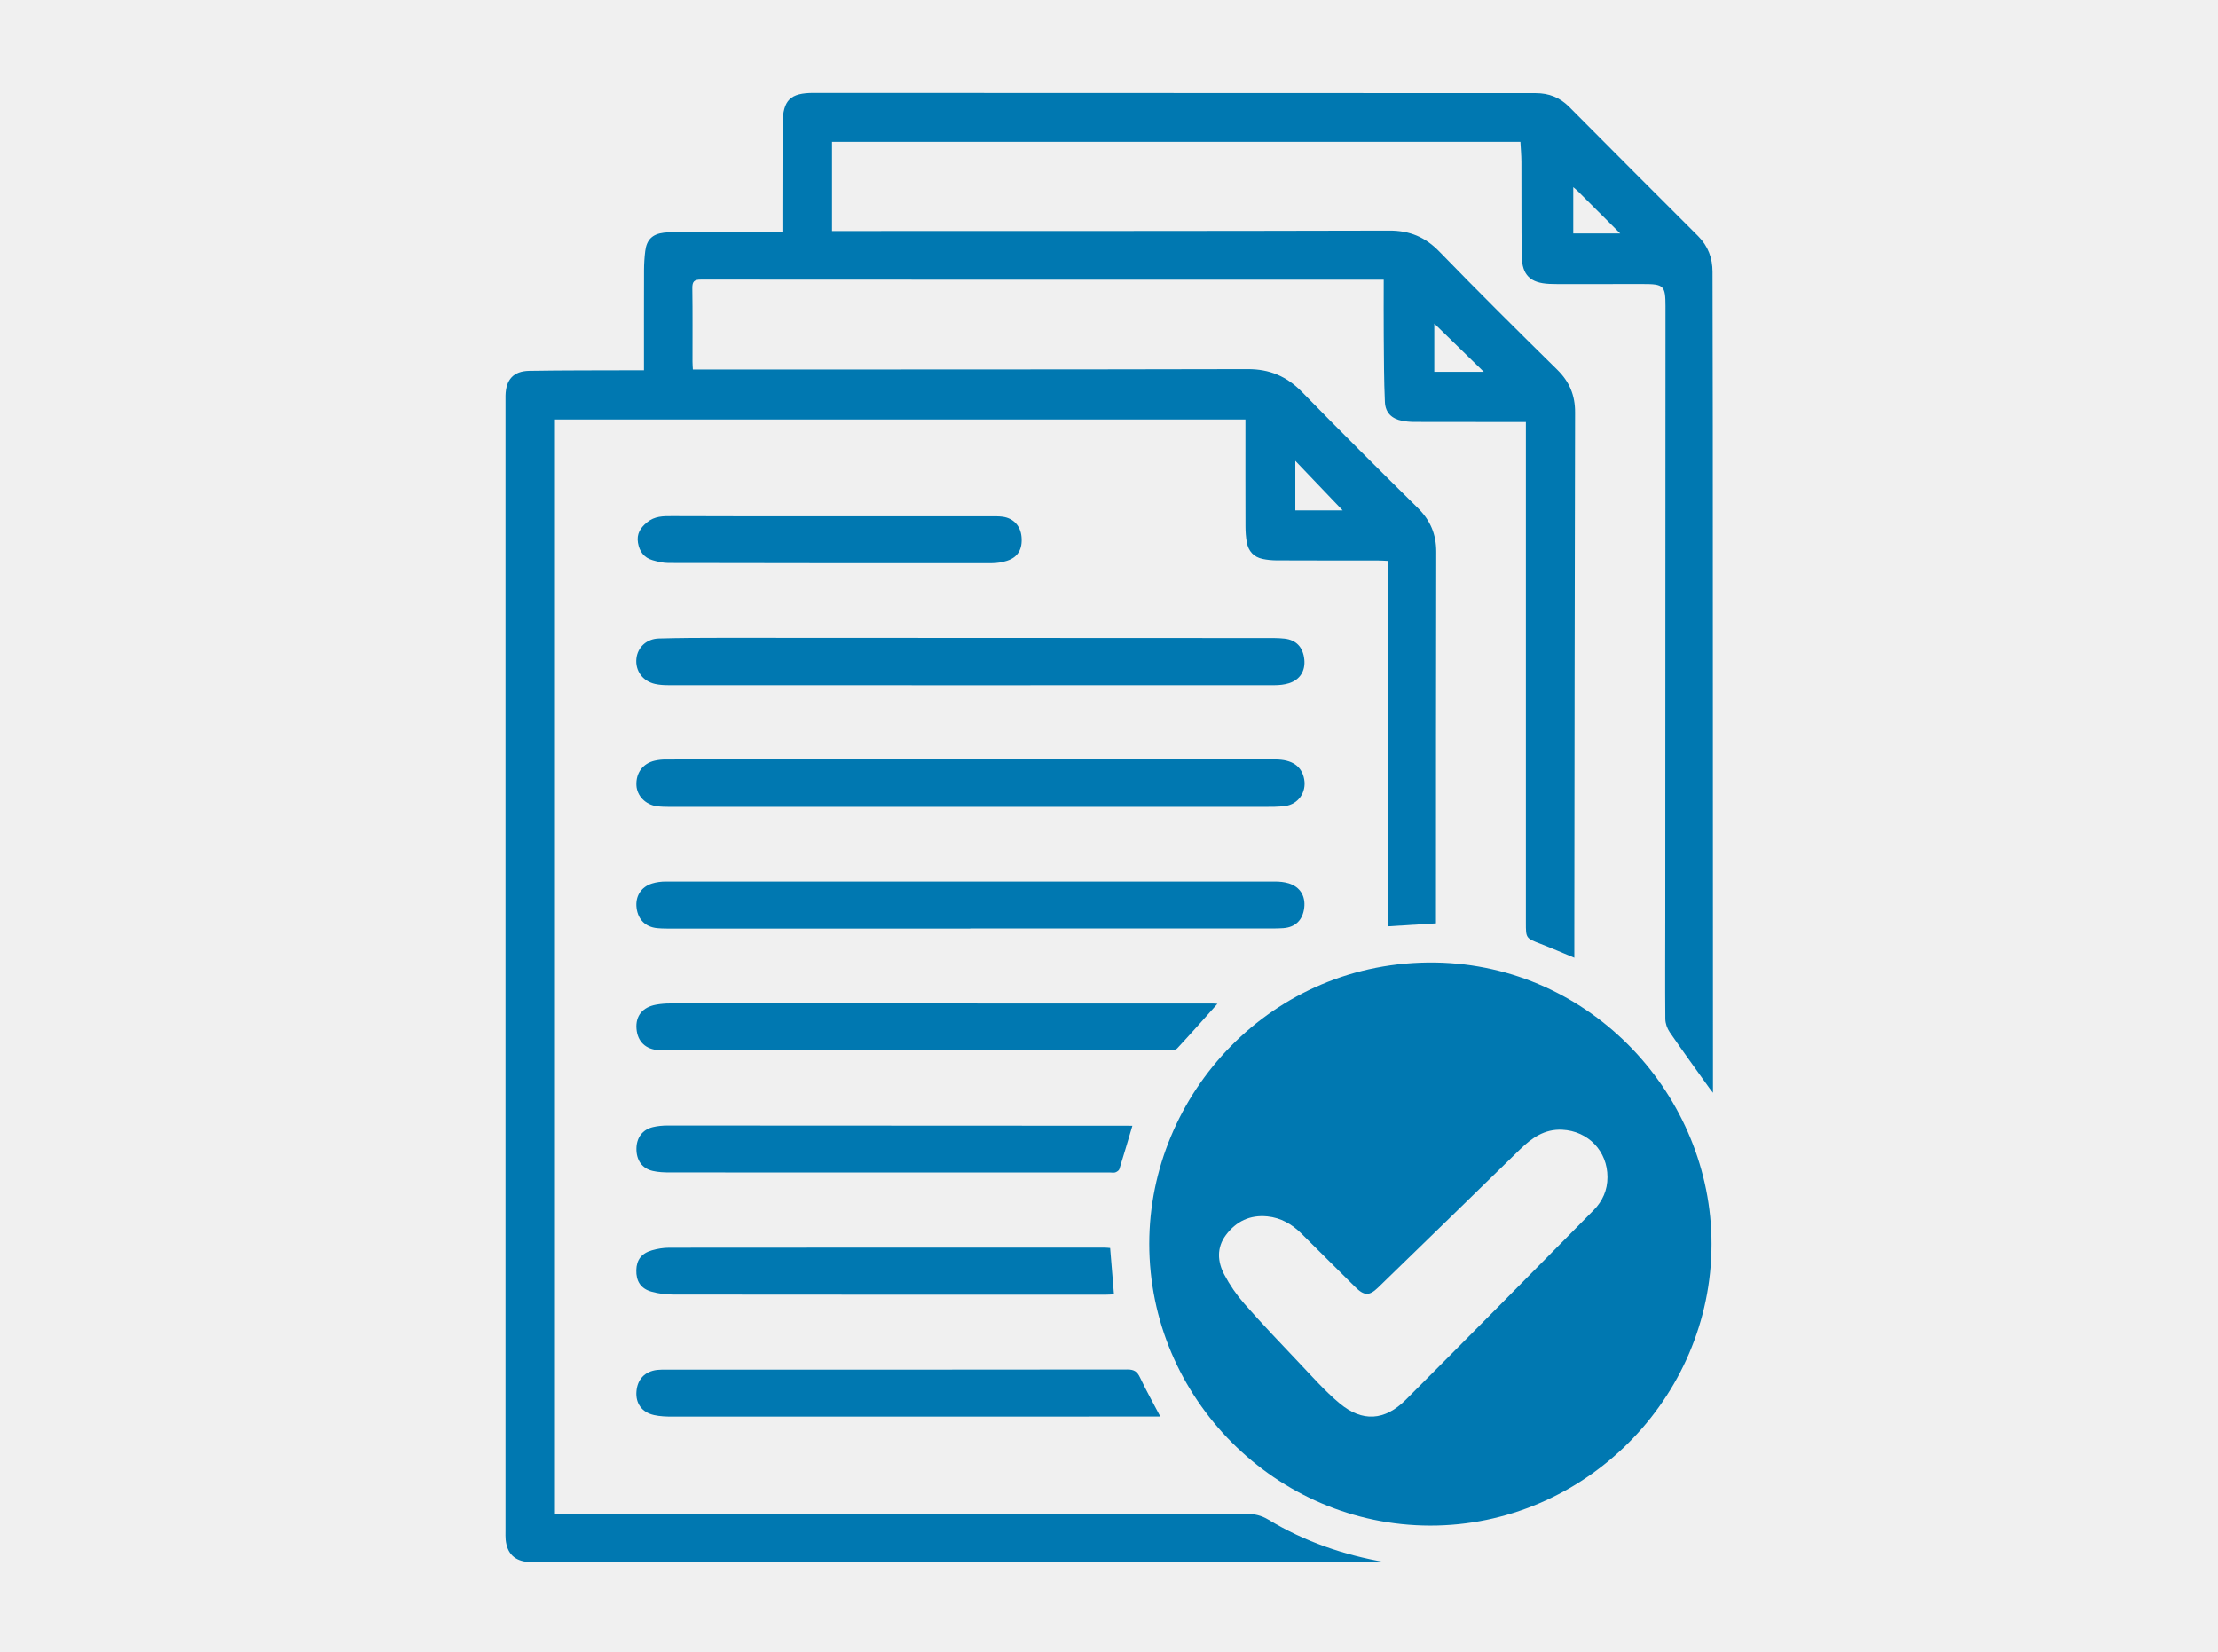
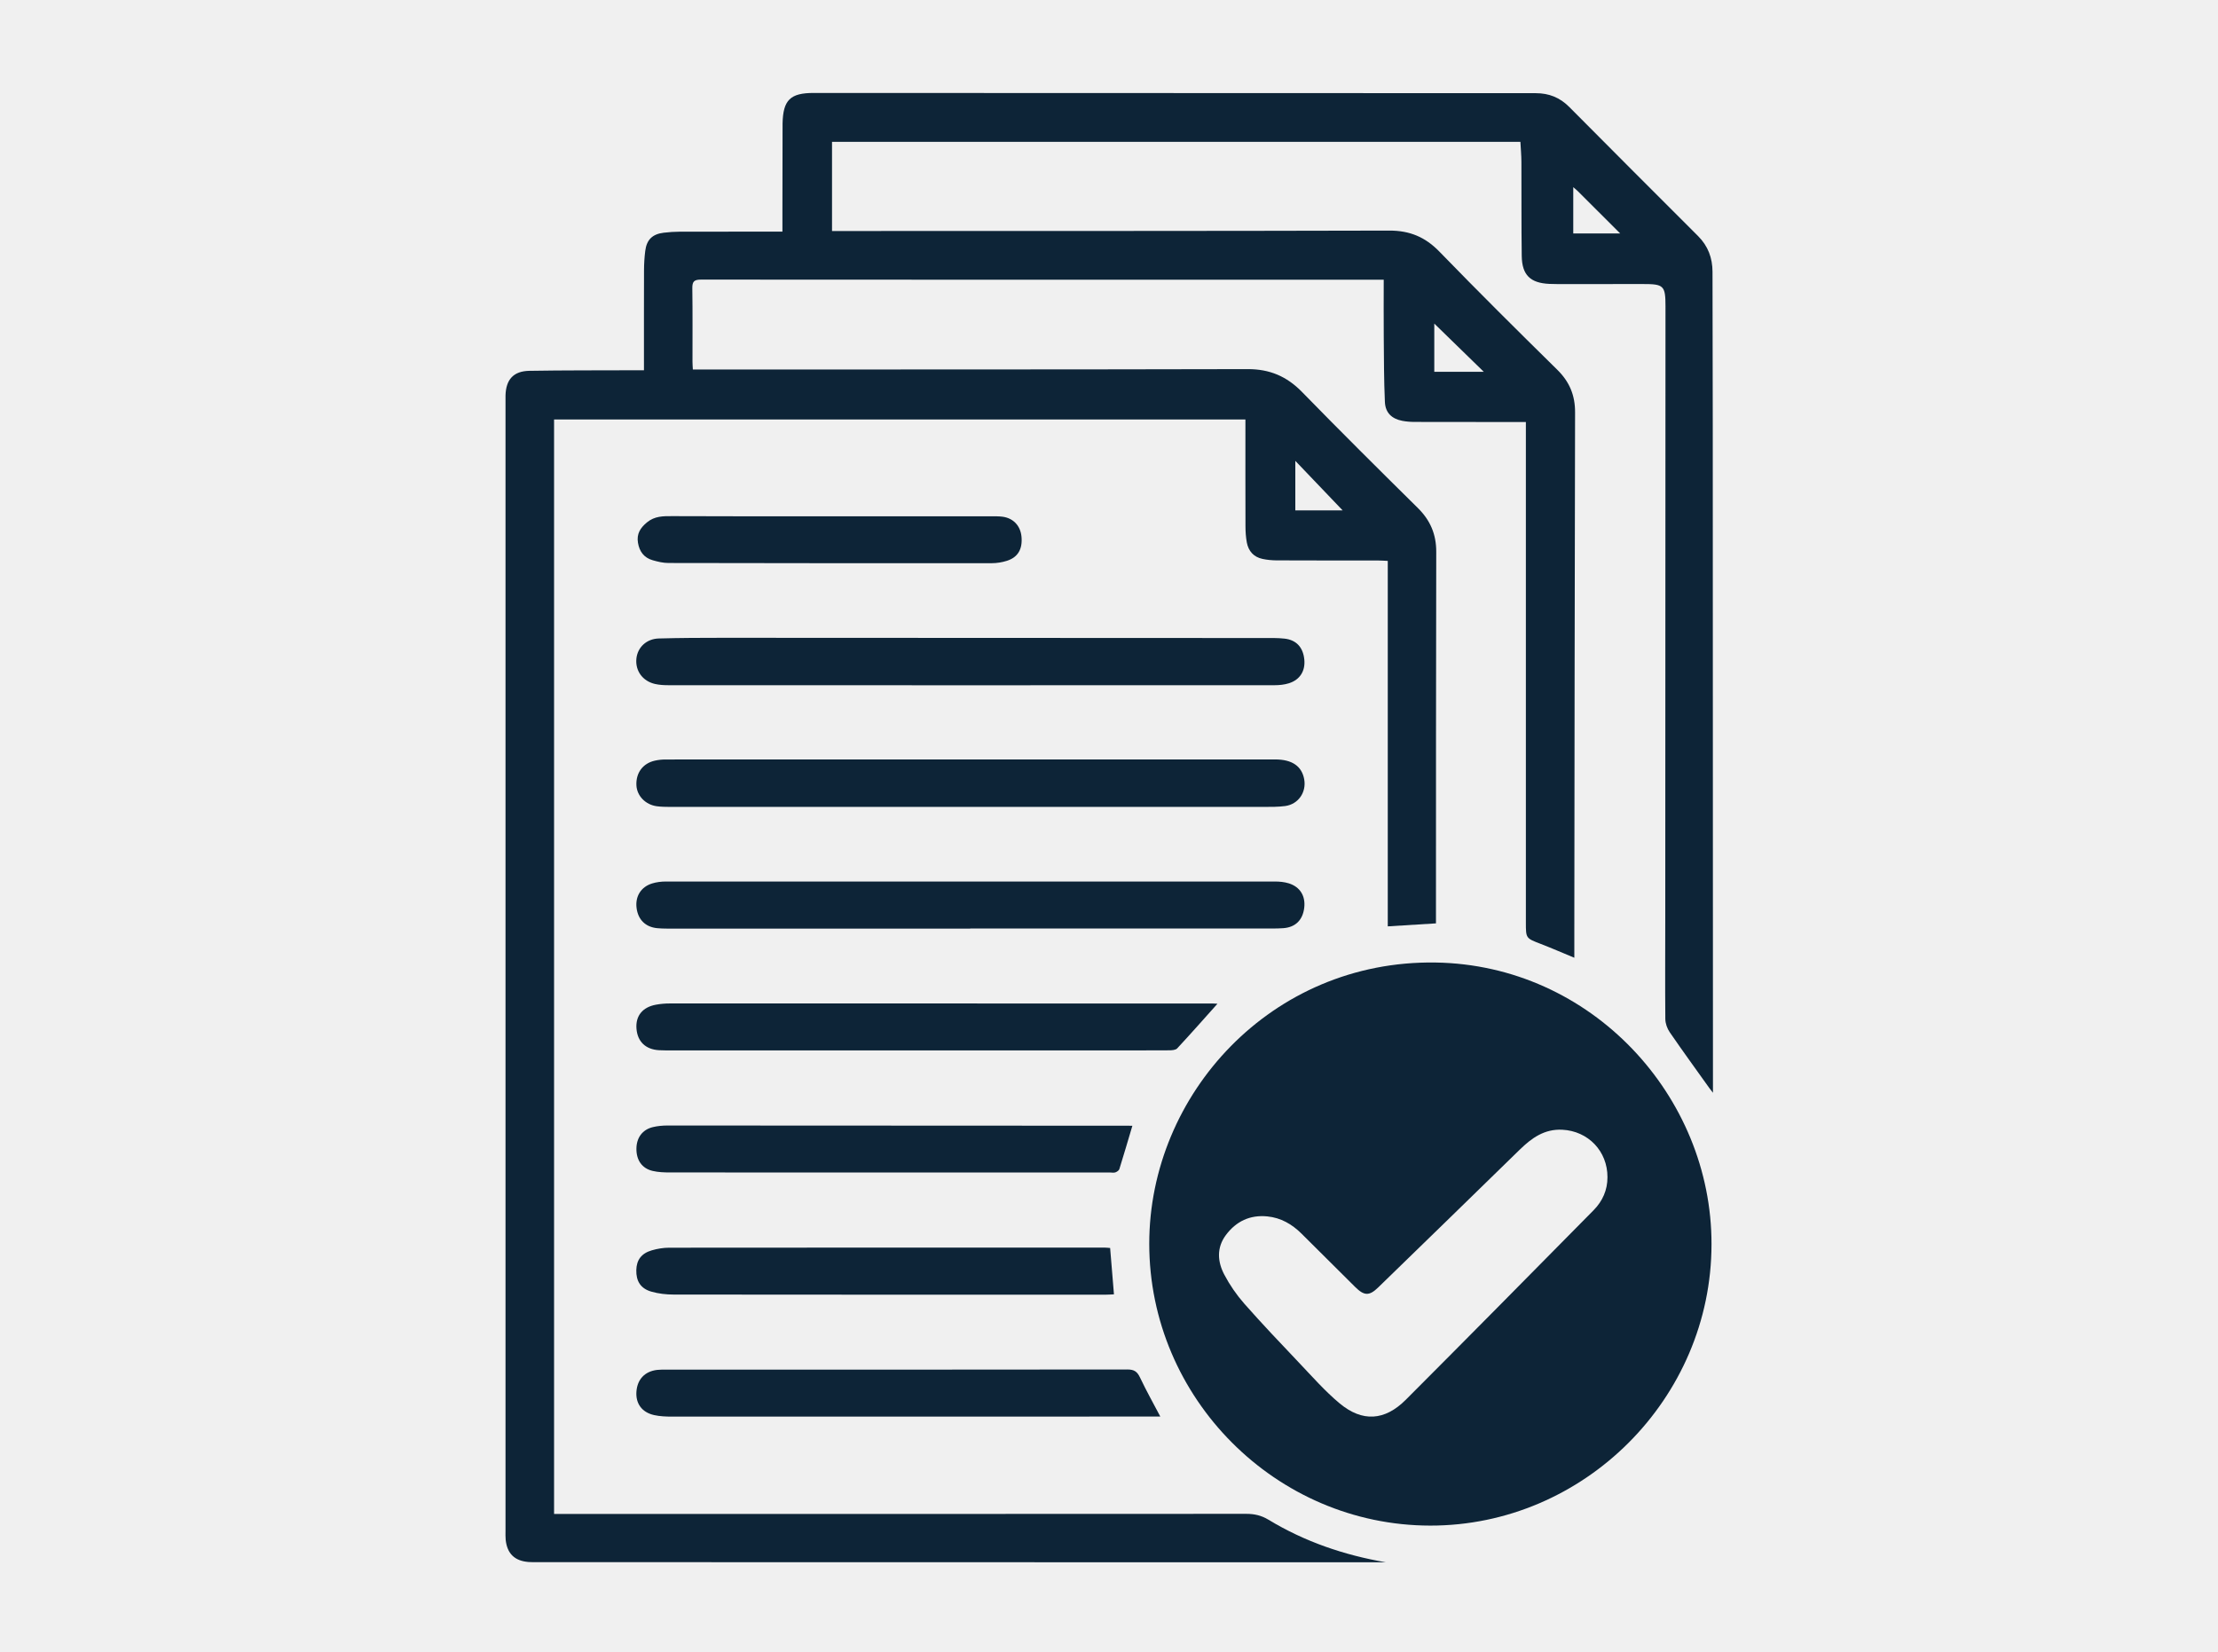
<svg xmlns="http://www.w3.org/2000/svg" version="1.1" id="Capa_1" x="0px" y="0px" viewBox="0 0 794.33 591.43" style="enable-background:new 0 0 794.33 591.43;" xml:space="preserve">
  <style type="text/css">
- 	.st0{display:none;fill:#757575;}
- 	.st1{fill:#0078B1;}
- 	.st2{fill:#0012B7;}
+ 	.st0{display:none;fill:#0d2437;}
+ 	.st1{fill:#0d2437;}
+ 	.st2{fill:#0d2437;}
	.st3{fill:#FFFFFF;stroke:#0078B1;stroke-width:7;stroke-miterlimit:10;}
	.st4{fill:none;stroke:#FFFFFF;stroke-width:12;stroke-miterlimit:10;}
	.st5{fill:#0078B1;stroke:#0078B1;stroke-width:5;stroke-linecap:round;stroke-linejoin:round;stroke-miterlimit:10;}
</style>
  <rect x="151.81" y="21.86" class="st0" width="493.71" height="569.57" />
  <g>
    <path class="st1" d="M496.33,559.49c-11.06,0-22.11,0-33.17,0c-90.41-0.01-180.82-0.03-271.22-0.05c-0.88,0-1.76,0.01-2.63-0.05   c-4.98-0.38-7.68-2.98-8.21-7.94c-0.11-1.04-0.06-2.1-0.06-3.16c0-134.85,0-269.7,0-404.55c0-0.7-0.01-1.41,0-2.11   c0.15-5.71,2.85-8.74,8.56-8.83c12.46-0.21,24.93-0.15,37.39-0.2c1.12,0,2.24,0,3.63,0c0-1.29,0-2.24,0-3.19   c0-10.89-0.02-21.77,0.02-32.66c0.01-2.28,0.15-4.56,0.43-6.82c0.49-4.07,2.56-6.1,6.63-6.59c1.91-0.23,3.85-0.36,5.77-0.37   c11.06-0.03,22.12-0.02,33.18-0.02c1.03,0,2.05,0,3.56,0c0-2.76,0-5.19,0-7.63c0.01-9.92,0.03-19.84,0.05-29.76   c0-0.44-0.01-0.88,0-1.32c0.18-8.43,2.75-10.96,11.16-10.95c86.19,0.03,172.39,0.08,258.58,0.08c4.76,0,8.66,1.57,12.01,4.95   c15.34,15.45,30.72,30.85,46.13,46.23c3.57,3.57,5.15,7.85,5.16,12.8c0.03,18.35,0.08,36.7,0.09,55.05   c0.03,78.49,0.05,156.97,0.07,235.46c0,0.95,0,1.91,0,3.49c-0.69-0.91-1.04-1.33-1.36-1.78c-4.73-6.63-9.52-13.21-14.13-19.92   c-0.91-1.33-1.56-3.15-1.57-4.75c-0.11-12.11-0.02-24.23-0.02-36.34c0.03-72.96,0.05-145.91,0.08-218.86c0-7.43-0.62-8-8.14-7.98   c-10.09,0.03-20.19,0.02-30.28,0.02c-1.05,0-2.11-0.02-3.16-0.07c-6.81-0.31-9.8-3.16-9.9-9.98c-0.16-11.24-0.06-22.47-0.12-33.71   c-0.01-2.35-0.23-4.7-0.36-7.18c-82.3,0-164.33,0-246.53,0c0,10.61,0,21.09,0,31.93c1.28,0,2.48,0,3.68,0   c65.3-0.02,130.61,0.02,195.91-0.15c7.29-0.02,12.87,2.31,17.94,7.54c13.87,14.3,28.02,28.34,42.22,42.31   c4.37,4.3,6.38,9.14,6.36,15.23c-0.15,61.98-0.2,123.96-0.27,185.94c0,3.05,0,6.09,0,9.39c-4.21-1.74-8.12-3.45-12.09-4.98   c-5.24-2.02-5.26-1.96-5.26-7.62c0-58.38,0-116.76,0-175.15c0-1.22,0-2.43,0-4.1c-1.2,0-2.2,0-3.21,0c-12.2-0.01-24.4,0-36.6-0.04   c-1.48,0-2.99-0.11-4.44-0.39c-3.78-0.73-6.06-2.88-6.24-6.75c-0.35-7.8-0.34-15.61-0.41-23.42c-0.06-6.66-0.01-13.31-0.01-20.36   c-1.17,0-2.11,0-3.04,0c-80.49,0-160.98,0.01-241.47-0.05c-2.42,0-3.13,0.66-3.1,3.08c0.13,8.78,0.05,17.56,0.06,26.34   c0,0.85,0.08,1.71,0.13,2.78c1.36,0,2.49,0,3.61,0c65.04-0.02,130.08,0.01,195.12-0.14c7.82-0.02,13.96,2.58,19.41,8.16   c13.67,14.01,27.56,27.81,41.49,41.56c4.46,4.4,6.61,9.4,6.6,15.7c-0.11,43.37-0.08,86.74-0.1,130.11c0,0.94,0,1.89,0,2.96   c-5.85,0.36-11.41,0.7-17.26,1.07c0-43.57,0-87.07,0-130.88c-1.28-0.06-2.29-0.14-3.3-0.14c-12.2-0.01-24.4,0-36.6-0.05   c-1.65-0.01-3.33-0.18-4.95-0.52c-3.17-0.67-5.04-2.78-5.63-5.9c-0.35-1.88-0.47-3.83-0.48-5.76c-0.04-11.76-0.02-23.53-0.02-35.29   c0-0.94,0-1.88,0-2.98c-82.65,0-165.02,0-247.59,0c0,130.54,0,261.04,0,391.95c1.15,0,2.34,0,3.53,0   c81.46,0,162.91,0.01,244.37-0.04c2.9,0,5.39,0.56,7.92,2.09C467.23,552.09,481.33,556.92,496.33,559.49z M513.66,133.15   c6.06,0,11.83,0,17.73,0c-6.05-5.9-11.91-11.6-17.73-17.27C513.66,121.43,513.66,127.25,513.66,133.15z M463.89,165.04   c0,6.26,0,12.08,0,17.75c6.06,0,11.9,0,16.96,0C475.42,177.1,469.77,171.19,463.89,165.04z M563.43,67.04c0,5.85,0,11.23,0,16.56   c5.57,0,10.91,0,16.8,0c-5.33-5.32-10.27-10.26-15.22-15.19C564.61,68,564.14,67.65,563.43,67.04z" />
    <path class="st1" d="M612.94,445.59c-0.02,55.23-45.64,100.84-100.78,100.76c-55.21-0.08-100.59-45.65-100.58-100.97   c0.01-53.47,43.76-101.55,102.48-100.68C570.02,345.54,613.03,392.58,612.94,445.59z M575.68,421.57   c0.03-9.31-6.91-16.53-16.19-16.99c-6.38-0.32-10.95,2.96-15.21,7.12c-16.89,16.49-33.8,32.95-50.74,49.39   c-3.2,3.1-5.02,2.98-8.23-0.21c-6.41-6.37-12.81-12.76-19.23-19.12c-3.4-3.36-7.37-5.66-12.21-6.14c-6.21-0.62-11.2,1.77-14.86,6.7   c-3.36,4.52-3,9.53-0.54,14.18c1.94,3.68,4.37,7.21,7.12,10.34c6.32,7.17,12.91,14.11,19.5,21.04c4.77,5.01,9.37,10.28,14.66,14.69   c8.14,6.78,16.17,6.26,23.7-1.28c22.51-22.54,44.89-45.21,67.26-67.88C573.89,430.18,575.7,426.21,575.68,421.57z" />
    <path class="st1" d="M347.66,271.97c36.33,0,72.66,0,109,0c6.07,0,9.57,2.4,10.42,7.14c0.82,4.63-2.14,8.92-6.82,9.55   c-2.51,0.33-5.07,0.31-7.61,0.31c-70.91,0.01-141.82,0.01-212.73,0c-1.58,0-3.17-0.03-4.72-0.24c-4.04-0.55-7.09-3.73-7.28-7.46   c-0.23-4.45,2.28-7.89,6.59-8.86c1.27-0.29,2.6-0.42,3.91-0.42C274.82,271.97,311.24,271.97,347.66,271.97z" />
    <path class="st1" d="M347.73,245.41c-36.07,0-72.14,0.01-108.21-0.02c-1.65,0-3.35-0.08-4.95-0.45c-4.45-1.02-7.1-4.74-6.66-9.07   c0.42-4.05,3.61-7.1,8.05-7.22c7.63-0.21,15.27-0.24,22.9-0.24c64.59,0.01,129.19,0.04,193.78,0.08c2.45,0,4.92-0.06,7.35,0.21   c4.26,0.46,6.68,3.12,7.12,7.46c0.41,4.07-1.52,7.26-5.47,8.52c-1.64,0.52-3.44,0.71-5.17,0.71   C420.22,245.42,383.98,245.41,347.73,245.41z" />
    <path class="st1" d="M347.47,332.56c-36.23,0-72.47,0-108.7-0.01c-1.14,0-2.28-0.04-3.42-0.15c-4.17-0.4-6.86-3.06-7.38-7.27   c-0.51-4.09,1.56-7.5,5.55-8.74c1.56-0.48,3.27-0.7,4.91-0.7c72.73-0.03,145.46-0.03,218.19,0c1.64,0,3.36,0.17,4.92,0.65   c4.05,1.26,6.03,4.52,5.55,8.7c-0.51,4.41-3.12,7.04-7.5,7.36c-2.44,0.17-4.91,0.12-7.36,0.12c-34.92,0.01-69.83,0-104.75,0   C347.47,332.53,347.47,332.54,347.47,332.56z" />
    <path class="st1" d="M436,359.47c-4.82,5.38-9.54,10.75-14.41,15.98c-0.57,0.61-1.91,0.69-2.9,0.69   c-7.98,0.05-15.97,0.03-23.95,0.03c-51.42,0-102.83,0-154.25,0c-1.49,0-2.99,0.01-4.47-0.07c-4.8-0.27-7.71-3.07-8.08-7.7   c-0.36-4.57,2.15-7.72,6.99-8.6c1.63-0.3,3.31-0.44,4.96-0.44c64.75-0.02,129.51-0.01,194.26,0.01   C434.81,359.37,435.47,359.44,436,359.47z" />
    <path class="st1" d="M415.54,507.3c-4.56,0-9.27,0-13.99,0c-53.6,0.01-107.19,0.04-160.79,0.02c-2.18,0-4.41-0.08-6.52-0.55   c-4.37-0.98-6.62-4.15-6.32-8.38c0.32-4.43,3.02-7.29,7.45-7.8c1.04-0.12,2.1-0.09,3.15-0.09c55.09,0,110.17,0.01,165.26-0.06   c2.4,0,3.5,0.76,4.5,2.89C410.56,498.15,413.18,502.8,415.54,507.3z" />
    <path class="st1" d="M405.54,403.15c-1.49,5-3.03,10.29-4.67,15.54c-0.16,0.5-0.87,0.96-1.42,1.16c-0.54,0.2-1.21,0.05-1.83,0.05   c-52.55,0-105.09,0.01-157.64-0.02c-2.09,0-4.23-0.08-6.25-0.55c-3.83-0.89-5.86-3.88-5.81-8c0.05-3.92,2.17-6.8,5.9-7.69   c1.69-0.4,3.47-0.57,5.2-0.57c51.23,0,102.46,0.04,153.69,0.07C397,403.15,401.27,403.15,405.54,403.15z" />
    <path class="st1" d="M397.57,446.93c0.46,5.53,0.9,10.93,1.37,16.6c-0.97,0.04-1.91,0.12-2.84,0.12   c-51.61,0.01-103.21,0.02-154.82-0.04c-2.68,0-5.45-0.31-8.02-1.05c-3.85-1.11-5.48-3.78-5.38-7.73c0.09-3.6,1.82-5.98,5.55-7.06   c1.99-0.58,4.13-0.94,6.2-0.94c51.96-0.05,103.92-0.04,155.87-0.04C396.18,446.79,396.86,446.88,397.57,446.93z" />
    <path class="st1" d="M297.41,184.89c19.22,0,38.44,0,57.65,0.01c1.32,0,2.64-0.03,3.94,0.14c3.9,0.5,6.47,3.25,6.83,7.18   c0.4,4.42-1.27,7.35-5.21,8.61c-1.73,0.55-3.61,0.86-5.42,0.86c-38.61,0.03-77.22,0.01-115.83-0.07c-1.89,0-3.82-0.47-5.66-1   c-3.09-0.89-4.73-3.13-5.24-6.28c-0.51-3.14,0.83-5.28,3.21-7.25c2.77-2.29,5.81-2.27,9.12-2.25   C259.68,184.94,278.55,184.89,297.41,184.89z" />
  </g>
</svg>
